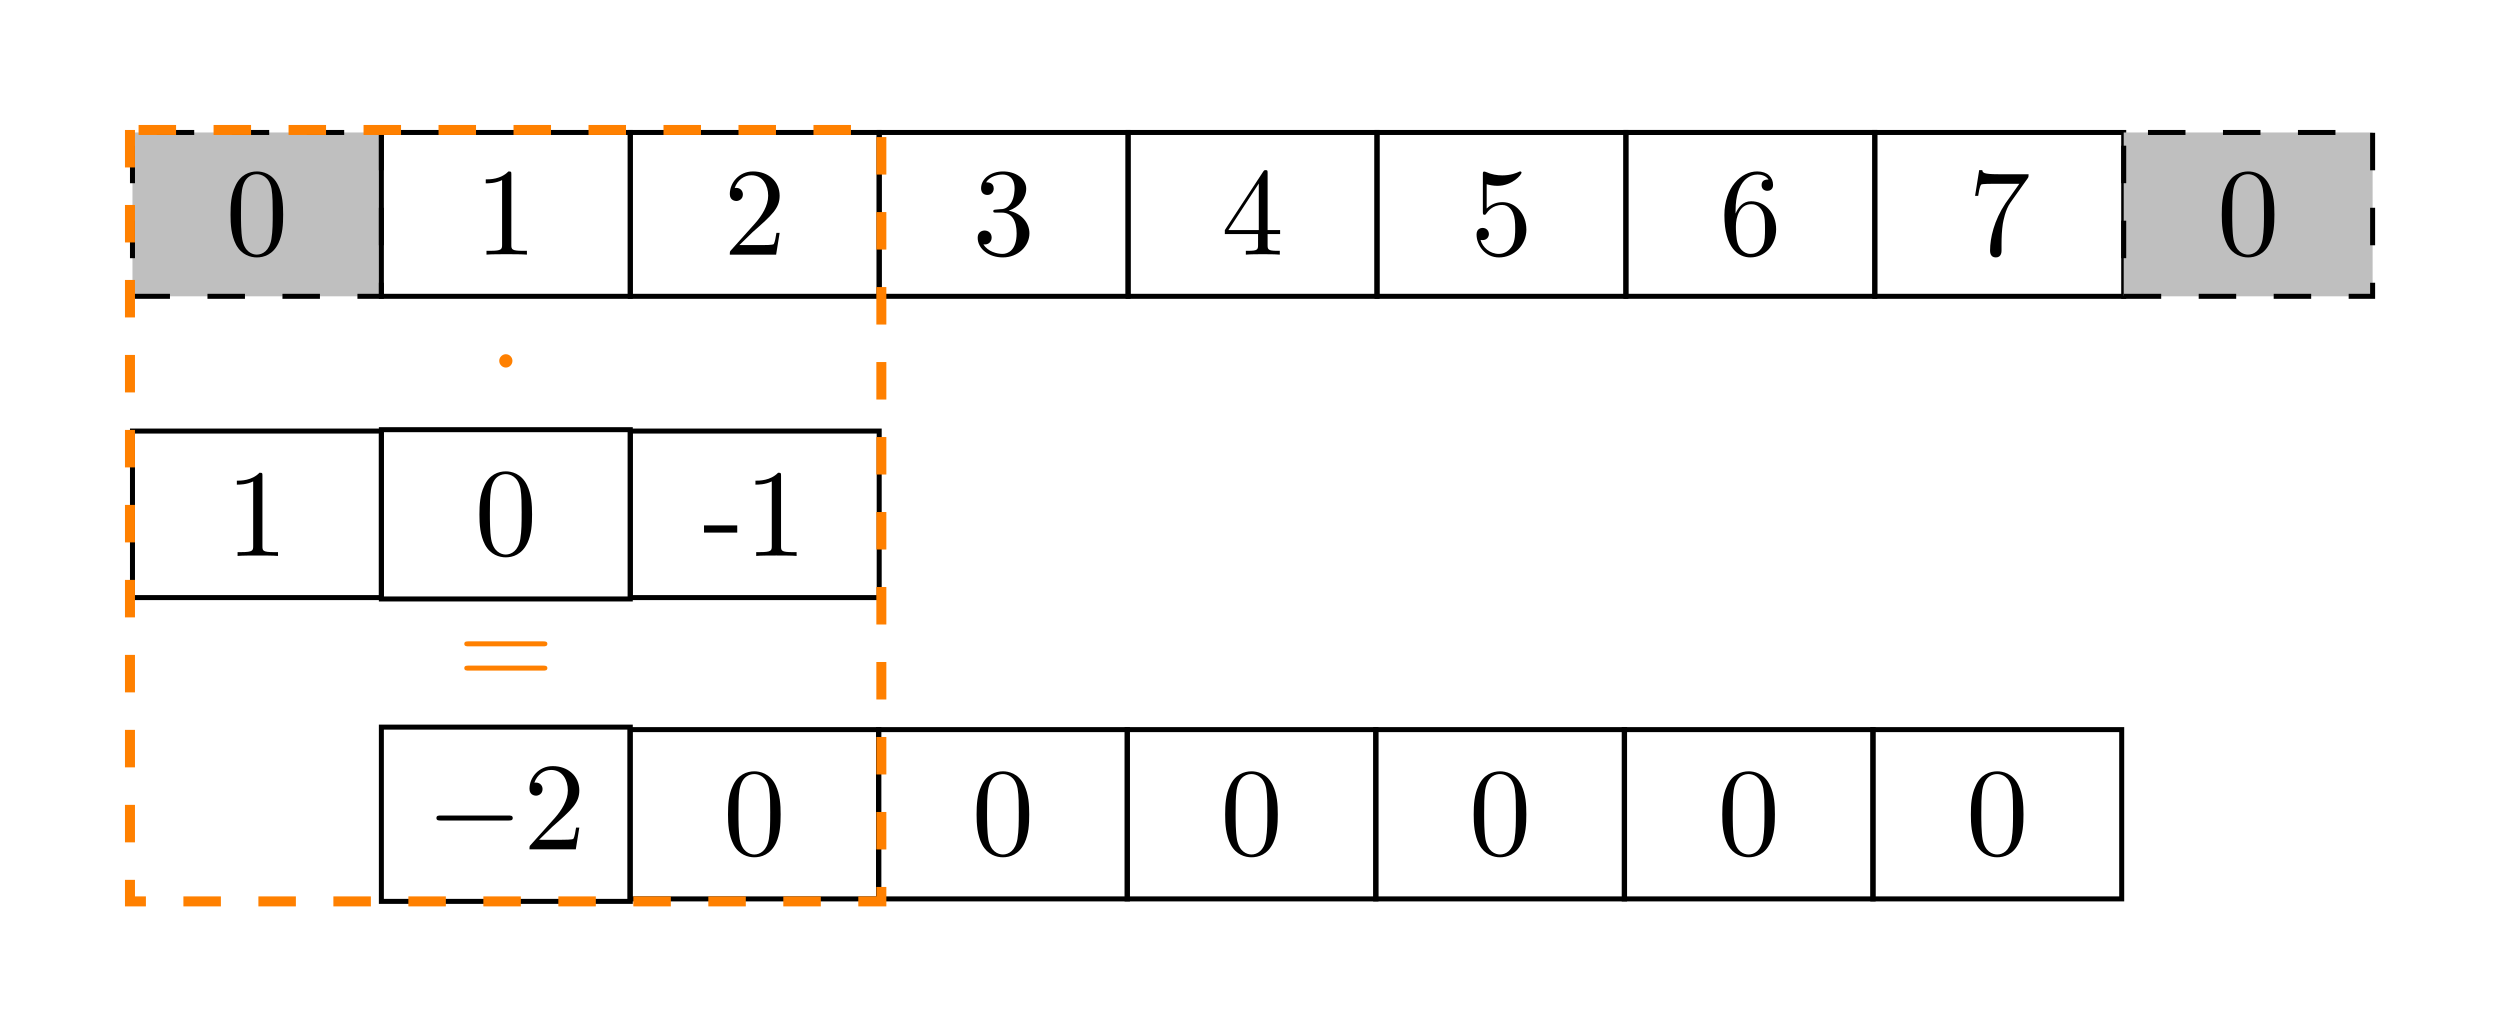
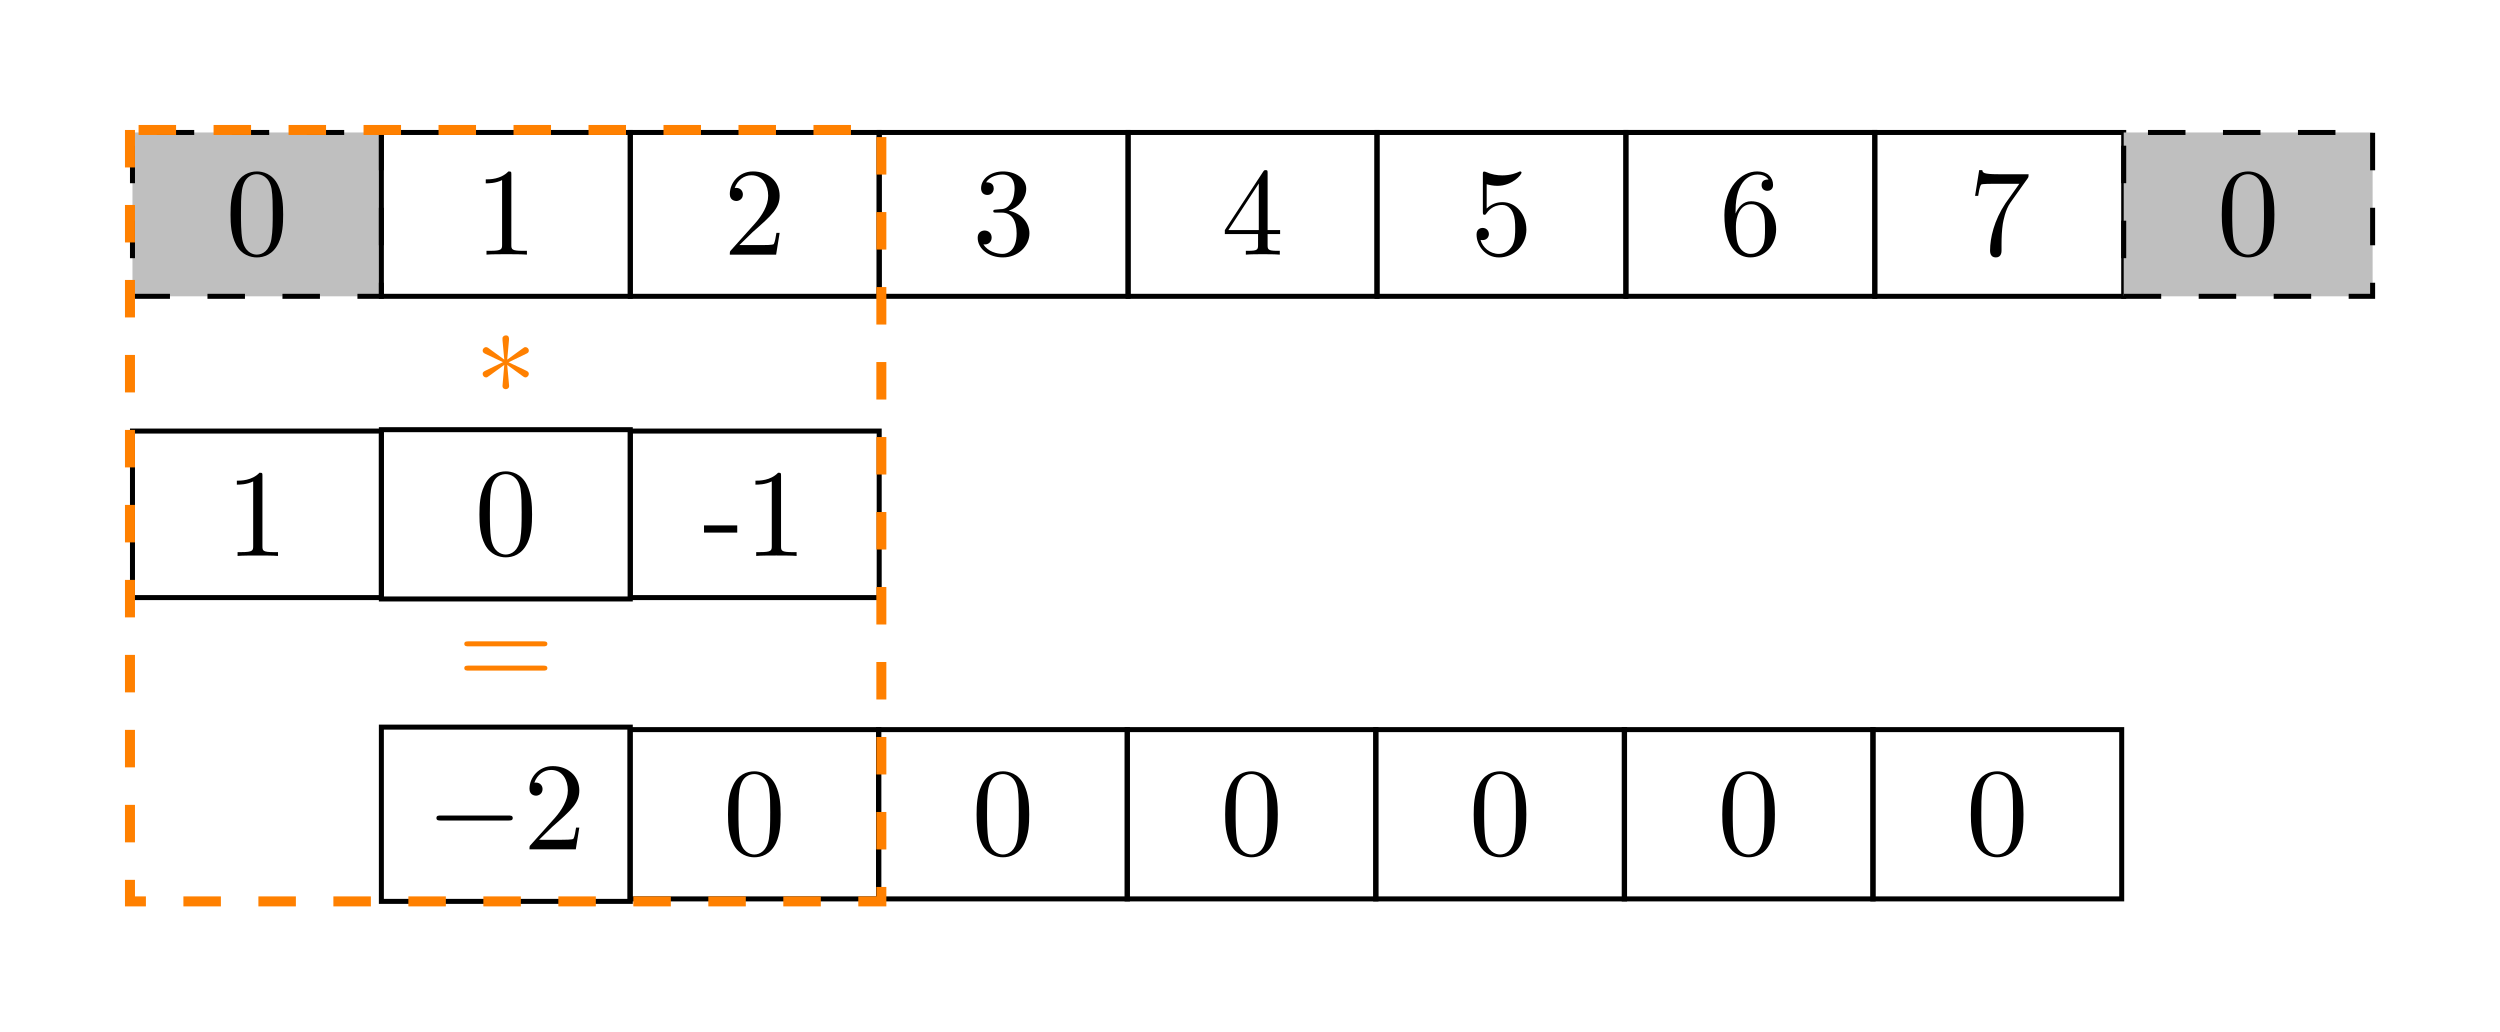
<svg xmlns="http://www.w3.org/2000/svg" version="1.1" id="svg1" width="265.733" height="109.627" viewBox="0 0 265.733 109.627">
  <defs id="defs1" />
  <g id="g1">
    <path id="path1" d="M -9.921,-6.531 H 9.921 V 6.531 H -9.921 Z" style="fill:#bfbfbf;fill-opacity:1;fill-rule:nonzero;stroke:#000000;stroke-width:0.399;stroke-linecap:butt;stroke-linejoin:miter;stroke-miterlimit:10;stroke-dasharray:2.989, 2.989;stroke-dashoffset:0;stroke-opacity:1" transform="matrix(1.333333,0,0,-1.333333,27.30933,22.788)" />
    <path id="path2" d="m 4.582,-3.189 c 0,-0.797 -0.047,-1.594 -0.398,-2.332 -0.457,-0.961 -1.277,-1.113 -1.688,-1.113 -0.598,0 -1.336,0.258 -1.734,1.184 -0.328,0.691 -0.375,1.465 -0.375,2.262 0,0.75 0.047,1.641 0.445,2.402 0.434,0.809 1.16,1.008 1.652,1.008 0.539,0 1.289,-0.211 1.734,-1.16 C 4.535,-1.63 4.582,-2.404 4.582,-3.189 Z m -2.098,3.187 c -0.387,0 -0.984,-0.246 -1.16,-1.207 -0.105,-0.598 -0.105,-1.512 -0.105,-2.098 0,-0.645 0,-1.301 0.082,-1.84 0.188,-1.184 0.926,-1.266 1.184,-1.266 0.328,0 0.984,0.176 1.172,1.16 0.094,0.562 0.094,1.312 0.094,1.945 0,0.75 0,1.418 -0.105,2.062 -0.152,0.937 -0.715,1.242 -1.16,1.242 z m 0,0" style="fill:#000000;fill-opacity:1;fill-rule:nonzero;stroke:none" aria-label="0" transform="matrix(1.333333,0,0,1.333333,23.988,27.068)" />
    <path id="path3" d="M 9.921,-6.531 H 29.764 V 6.531 H 9.921 Z" style="fill:none;stroke:#000000;stroke-width:0.399;stroke-linecap:butt;stroke-linejoin:miter;stroke-miterlimit:10;stroke-dasharray:none;stroke-opacity:1" transform="matrix(1.333333,0,0,-1.333333,27.30933,22.788)" />
    <path id="path4" d="m 2.93,-6.376 c 0,-0.234 0,-0.258 -0.234,-0.258 -0.609,0.633 -1.488,0.633 -1.805,0.633 v 0.316 c 0.199,0 0.785,0 1.301,-0.258 v 5.156 c 0,0.352 -0.035,0.48 -0.926,0.48 H 0.949 v 0.305 C 1.301,-0.036 2.156,-0.036 2.555,-0.036 c 0.398,0 1.266,0 1.617,0.035 v -0.305 H 3.855 c -0.902,0 -0.926,-0.117 -0.926,-0.48 z m 0,0" style="fill:#000000;fill-opacity:1;fill-rule:nonzero;stroke:none" aria-label="1" transform="matrix(1.333333,0,0,1.333333,50.44533,27.068)" />
    <path id="path5" d="M 29.764,-6.531 H 49.607 V 6.531 H 29.764 Z" style="fill:none;stroke:#000000;stroke-width:0.399;stroke-linecap:butt;stroke-linejoin:miter;stroke-miterlimit:10;stroke-dasharray:none;stroke-opacity:1" transform="matrix(1.333333,0,0,-1.333333,27.30933,22.788)" />
    <path id="path6" d="M 1.265,-0.763 2.32,-1.794 c 1.559,-1.371 2.156,-1.91 2.156,-2.906 0,-1.137 -0.902,-1.934 -2.121,-1.934 -1.125,0 -1.852,0.914 -1.852,1.805 0,0.551 0.492,0.551 0.527,0.551 0.164,0 0.516,-0.117 0.516,-0.527 0,-0.258 -0.188,-0.516 -0.527,-0.516 -0.082,0 -0.105,0 -0.129,0.012 C 1.113,-5.954 1.652,-6.329 2.226,-6.329 c 0.914,0 1.336,0.809 1.336,1.629 0,0.797 -0.492,1.582 -1.043,2.203 L 0.609,-0.364 C 0.504,-0.259 0.504,-0.236 0.504,-0.001 H 4.195 l 0.281,-1.734 H 4.219 c -0.047,0.305 -0.117,0.738 -0.211,0.891 -0.07,0.082 -0.727,0.082 -0.949,0.082 z m 0,0" style="fill:#000000;fill-opacity:1;fill-rule:nonzero;stroke:none" aria-label="2" transform="matrix(1.333333,0,0,1.333333,76.90267,27.068)" />
    <path id="path7" d="M 49.607,-6.531 H 69.449 V 6.531 H 49.607 Z" style="fill:none;stroke:#000000;stroke-width:0.399;stroke-linecap:butt;stroke-linejoin:miter;stroke-miterlimit:10;stroke-dasharray:none;stroke-opacity:1" transform="matrix(1.333333,0,0,-1.333333,27.30933,22.788)" />
    <path id="path8" d="m 2.895,-3.505 c 0.809,-0.27 1.395,-0.973 1.395,-1.758 0,-0.82 -0.879,-1.371 -1.84,-1.371 -1.008,0 -1.758,0.598 -1.758,1.348 0,0.34 0.211,0.527 0.504,0.527 0.305,0 0.504,-0.223 0.504,-0.516 0,-0.492 -0.469,-0.492 -0.609,-0.492 0.305,-0.492 0.961,-0.621 1.324,-0.621 0.41,0 0.949,0.223 0.949,1.113 0,0.129 -0.012,0.703 -0.27,1.137 -0.305,0.48 -0.645,0.516 -0.891,0.516 -0.082,0.012 -0.316,0.035 -0.387,0.035 -0.082,0.012 -0.152,0.023 -0.152,0.117 0,0.117 0.07,0.117 0.234,0.117 h 0.445 c 0.809,0 1.184,0.668 1.184,1.652 0,1.348 -0.691,1.641 -1.125,1.641 -0.434,0 -1.172,-0.176 -1.523,-0.762 0.352,0.059 0.656,-0.164 0.656,-0.539 0,-0.363 -0.27,-0.562 -0.562,-0.562 -0.234,0 -0.551,0.141 -0.551,0.574 0,0.914 0.926,1.57 2.004,1.57 1.219,0 2.121,-0.914 2.121,-1.922 0,-0.82 -0.621,-1.594 -1.652,-1.805 z m 0,0" style="fill:#000000;fill-opacity:1;fill-rule:nonzero;stroke:none" aria-label="3" transform="matrix(1.333333,0,0,1.333333,103.3587,27.068)" />
    <path id="path9" d="M 69.449,-6.531 H 89.292 V 6.531 H 69.449 Z" style="fill:none;stroke:#000000;stroke-width:0.399;stroke-linecap:butt;stroke-linejoin:miter;stroke-miterlimit:10;stroke-dasharray:none;stroke-opacity:1" transform="matrix(1.333333,0,0,-1.333333,27.30933,22.788)" />
    <path id="path10" d="m 2.93,-1.642 v 0.867 c 0,0.352 -0.023,0.469 -0.762,0.469 H 1.957 v 0.305 c 0.41,-0.035 0.938,-0.035 1.348,-0.035 0.422,0 0.949,0 1.359,0.035 v -0.305 H 4.453 c -0.738,0 -0.762,-0.117 -0.762,-0.469 V -1.642 H 4.688 V -1.958 H 3.692 v -4.523 c 0,-0.199 0,-0.258 -0.152,-0.258 -0.094,0 -0.117,0 -0.199,0.117 l -3.059,4.664 v 0.316 z m 0.059,-0.316 H 0.563 L 2.989,-5.673 Z m 0,0" style="fill:#000000;fill-opacity:1;fill-rule:nonzero;stroke:none" aria-label="4" transform="matrix(1.333333,0,0,1.333333,129.816,27.068)" />
    <path id="path11" d="m 89.292,-6.531 h 19.843 V 6.531 H 89.292 Z" style="fill:none;stroke:#000000;stroke-width:0.399;stroke-linecap:butt;stroke-linejoin:miter;stroke-miterlimit:10;stroke-dasharray:none;stroke-opacity:1" transform="matrix(1.333333,0,0,-1.333333,27.30933,22.788)" />
    <path id="path12" d="m 4.477,-2.005 c 0,-1.184 -0.82,-2.18 -1.898,-2.18 -0.48,0 -0.902,0.164 -1.266,0.504 v -1.934 c 0.199,0.059 0.527,0.129 0.844,0.129 1.23,0 1.934,-0.914 1.934,-1.043 0,-0.059 -0.035,-0.105 -0.105,-0.105 -0.012,0 -0.035,0 -0.082,0.023 -0.199,0.094 -0.68,0.293 -1.348,0.293 -0.398,0 -0.855,-0.07 -1.324,-0.281 -0.082,-0.023 -0.105,-0.023 -0.129,-0.023 -0.094,0 -0.094,0.082 -0.094,0.234 v 2.953 c 0,0.176 0,0.258 0.141,0.258 0.07,0 0.082,-0.035 0.129,-0.094 0.105,-0.152 0.48,-0.691 1.277,-0.691 0.527,0 0.773,0.457 0.855,0.633 0.152,0.375 0.176,0.762 0.176,1.254 0,0.352 0,0.949 -0.234,1.371 -0.246,0.387 -0.609,0.645 -1.066,0.645 -0.727,0 -1.301,-0.527 -1.465,-1.113 0.023,0.012 0.059,0.012 0.164,0.012 0.328,0 0.504,-0.246 0.504,-0.48 0,-0.246 -0.176,-0.492 -0.504,-0.492 -0.141,0 -0.48,0.07 -0.48,0.527 0,0.855 0.68,1.828 1.793,1.828 1.16,0 2.18,-0.961 2.18,-2.227 z m 0,0" style="fill:#000000;fill-opacity:1;fill-rule:nonzero;stroke:none" aria-label="5" transform="matrix(1.333333,0,0,1.333333,156.2733,27.068)" />
    <path id="path13" d="M 109.135,-6.531 H 128.977 V 6.531 h -19.843 z" style="fill:none;stroke:#000000;stroke-width:0.399;stroke-linecap:butt;stroke-linejoin:miter;stroke-miterlimit:10;stroke-dasharray:none;stroke-opacity:1" transform="matrix(1.333333,0,0,-1.333333,27.30933,22.788)" />
    <path id="path14" d="m 1.313,-3.271 v -0.234 c 0,-2.52 1.242,-2.883 1.746,-2.883 0.234,0 0.656,0.059 0.879,0.398 -0.152,0 -0.551,0 -0.551,0.445 0,0.316 0.234,0.457 0.457,0.457 0.164,0 0.457,-0.082 0.457,-0.469 0,-0.598 -0.434,-1.078 -1.266,-1.078 -1.277,0 -2.613,1.289 -2.613,3.48 0,2.66 1.148,3.375 2.074,3.375 1.113,0 2.051,-0.938 2.051,-2.25 0,-1.266 -0.879,-2.227 -1.992,-2.227 -0.668,0 -1.043,0.504 -1.242,0.984 z m 1.184,3.211 c -0.621,0 -0.926,-0.598 -0.984,-0.75 C 1.337,-1.279 1.337,-2.075 1.337,-2.251 c 0,-0.773 0.316,-1.77 1.219,-1.77 0.152,0 0.609,0 0.926,0.609 0.176,0.375 0.176,0.879 0.176,1.371 0,0.48 0,0.973 -0.164,1.336 -0.305,0.598 -0.762,0.645 -0.996,0.645 z m 0,0" style="fill:#000000;fill-opacity:1;fill-rule:nonzero;stroke:none" aria-label="6" transform="matrix(1.333333,0,0,1.333333,182.7293,27.068)" />
    <path id="path15" d="m 128.977,-6.531 h 19.843 V 6.531 H 128.977 Z" style="fill:none;stroke:#000000;stroke-width:0.399;stroke-linecap:butt;stroke-linejoin:miter;stroke-miterlimit:10;stroke-dasharray:none;stroke-opacity:1" transform="matrix(1.333333,0,0,-1.333333,27.30933,22.788)" />
    <path id="path16" d="M 4.747,-6.072 C 4.829,-6.189 4.829,-6.212 4.829,-6.411 H 2.415 c -1.219,0 -1.242,-0.129 -1.277,-0.328 H 0.891 l -0.328,2.051 h 0.246 c 0.023,-0.152 0.117,-0.785 0.246,-0.902 0.07,-0.059 0.844,-0.059 0.973,-0.059 h 2.062 C 3.985,-5.486 3.2,-4.407 2.977,-4.079 c -0.891,1.348 -1.219,2.73 -1.219,3.75 0,0.094 0,0.551 0.457,0.551 0.457,0 0.457,-0.457 0.457,-0.551 v -0.504 c 0,-0.551 0.023,-1.102 0.105,-1.641 0.047,-0.223 0.176,-1.078 0.621,-1.699 z m 0,0" style="fill:#000000;fill-opacity:1;fill-rule:nonzero;stroke:none" aria-label="7" transform="matrix(1.333333,0,0,1.333333,209.1867,27.068)" />
    <path id="path17" d="m 148.82,-6.531 h 19.843 V 6.531 h -19.843 z" style="fill:#bfbfbf;fill-opacity:1;fill-rule:nonzero;stroke:#000000;stroke-width:0.399;stroke-linecap:butt;stroke-linejoin:miter;stroke-miterlimit:10;stroke-dasharray:2.989, 2.989;stroke-dashoffset:0;stroke-opacity:1" transform="matrix(1.333333,0,0,-1.333333,27.30933,22.788)" />
    <path id="path18" d="m 4.582,-3.189 c 0,-0.797 -0.047,-1.594 -0.398,-2.332 -0.457,-0.961 -1.277,-1.113 -1.688,-1.113 -0.598,0 -1.336,0.258 -1.734,1.184 -0.328,0.691 -0.375,1.465 -0.375,2.262 0,0.75 0.047,1.641 0.445,2.402 0.434,0.809 1.16,1.008 1.652,1.008 0.539,0 1.289,-0.211 1.734,-1.16 C 4.536,-1.63 4.582,-2.404 4.582,-3.189 Z m -2.098,3.187 c -0.387,0 -0.984,-0.246 -1.16,-1.207 -0.105,-0.598 -0.105,-1.512 -0.105,-2.098 0,-0.645 0,-1.301 0.082,-1.84 0.188,-1.184 0.926,-1.266 1.184,-1.266 0.328,0 0.984,0.176 1.172,1.16 0.094,0.562 0.094,1.312 0.094,1.945 0,0.75 0,1.418 -0.105,2.062 -0.152,0.937 -0.715,1.242 -1.16,1.242 z m 0,0" style="fill:#000000;fill-opacity:1;fill-rule:nonzero;stroke:none" aria-label="0" transform="matrix(1.333333,0,0,1.333333,235.644,27.068)" />
    <path id="path19" d="M -9.921,-30.549 H 9.921 v 13.276 H -9.921 Z" style="fill:none;stroke:#000000;stroke-width:0.399;stroke-linecap:butt;stroke-linejoin:miter;stroke-miterlimit:10;stroke-dasharray:none;stroke-opacity:1" transform="matrix(1.333333,0,0,-1.333333,27.30933,22.788)" />
    <path id="path20" d="M 4.172,0.001 V -0.303 H 3.856 c -0.902,0 -0.926,-0.117 -0.926,-0.48 V -6.374 c 0,-0.234 0,-0.258 -0.234,-0.258 -0.609,0.633 -1.488,0.633 -1.805,0.633 v 0.316 c 0.199,0 0.785,0 1.301,-0.258 v 5.156 c 0,0.352 -0.035,0.48 -0.926,0.48 H 0.949 V 0.001 C 1.301,-0.034 2.156,-0.034 2.555,-0.034 c 0.398,0 1.266,0 1.617,0.035 z m 0,0" style="fill:#000000;fill-opacity:1;fill-rule:nonzero;stroke:none" aria-label="1" transform="matrix(1.333333,0,0,1.333333,23.988,59.092)" />
    <path id="path21" d="m 9.921,-30.658 h 19.843 v 13.495 H 9.921 Z" style="fill:none;stroke:#000000;stroke-width:0.399;stroke-linecap:butt;stroke-linejoin:miter;stroke-miterlimit:10;stroke-dasharray:none;stroke-opacity:1" transform="matrix(1.333333,0,0,-1.333333,27.30933,22.788)" />
    <path id="path22" d="m 4.582,-3.189 c 0,-0.797 -0.047,-1.594 -0.398,-2.332 -0.457,-0.961 -1.277,-1.113 -1.688,-1.113 -0.598,0 -1.336,0.258 -1.734,1.184 -0.328,0.691 -0.375,1.465 -0.375,2.262 0,0.75 0.047,1.641 0.445,2.402 0.434,0.809 1.16,1.008 1.652,1.008 0.539,0 1.289,-0.211 1.734,-1.16 C 4.535,-1.63 4.582,-2.403 4.582,-3.189 Z M 3.75,-3.306 c 0,0.75 0,1.418 -0.105,2.062 -0.152,0.937 -0.715,1.242 -1.16,1.242 -0.387,0 -0.984,-0.246 -1.16,-1.207 -0.105,-0.598 -0.105,-1.512 -0.105,-2.098 0,-0.645 0,-1.301 0.082,-1.84 0.188,-1.184 0.926,-1.266 1.184,-1.266 0.328,0 0.984,0.176 1.172,1.16 0.094,0.562 0.094,1.312 0.094,1.945 z m 0,0" style="fill:#000000;fill-opacity:1;fill-rule:nonzero;stroke:none" aria-label="0" transform="matrix(1.333333,0,0,1.333333,50.44533,58.94667)" />
    <path id="path23" d="m 29.764,-30.549 h 19.843 v 13.276 H 29.764 Z" style="fill:none;stroke:#000000;stroke-width:0.399;stroke-linecap:butt;stroke-linejoin:miter;stroke-miterlimit:10;stroke-dasharray:none;stroke-opacity:1" transform="matrix(1.333333,0,0,-1.333333,27.30933,22.788)" />
    <path id="path24" d="M 2.754,-1.862 V -2.436 H 0.106 v 0.574 z m 4.734,1.863 V -0.303 H 7.172 c -0.902,0 -0.926,-0.117 -0.926,-0.48 V -6.374 c 0,-0.234 0,-0.258 -0.234,-0.258 -0.609,0.633 -1.488,0.633 -1.805,0.633 v 0.316 c 0.199,0 0.785,0 1.301,-0.258 v 5.156 c 0,0.352 -0.035,0.48 -0.926,0.48 H 4.266 v 0.305 c 0.352,-0.035 1.207,-0.035 1.605,-0.035 0.398,0 1.266,0 1.617,0.035 z m 0,0" style="fill:#000000;fill-opacity:1;fill-rule:nonzero;stroke:none" aria-label="-1" transform="matrix(1.333333,0,0,1.333333,74.69067,59.092)" />
    <path id="path25" d="m 9.921,-54.767 h 19.843 v 13.892 H 9.921 Z" style="fill:none;stroke:#000000;stroke-width:0.399;stroke-linecap:butt;stroke-linejoin:miter;stroke-miterlimit:10;stroke-dasharray:none;stroke-opacity:1" transform="matrix(1.333333,0,0,-1.333333,27.30933,22.788)" />
    <g id="g25" aria-label="−2" transform="matrix(1.333333,0,0,1.333333,45.28,90.276)">
      <path id="path26" d="m 6.563,-2.296 c 0.176,0 0.352,0 0.352,-0.199 0,-0.199 -0.176,-0.199 -0.352,-0.199 h -5.391 c -0.164,0 -0.34,0 -0.34,0.199 0,0.199 0.176,0.199 0.34,0.199 z m 0,0" style="fill:#000000;fill-opacity:1;fill-rule:nonzero;stroke:none" />
      <path id="path27" d="M 9.013,-0.761 10.067,-1.792 c 1.559,-1.371 2.156,-1.91 2.156,-2.906 0,-1.137 -0.902,-1.934 -2.121,-1.934 -1.125,0 -1.852,0.914 -1.852,1.805 0,0.551 0.492,0.551 0.527,0.551 0.164,0 0.516,-0.117 0.516,-0.527 0,-0.258 -0.188,-0.516 -0.527,-0.516 -0.082,0 -0.105,0 -0.129,0.012 0.223,-0.645 0.762,-1.02 1.336,-1.02 0.914,0 1.336,0.809 1.336,1.629 0,0.797 -0.492,1.582 -1.043,2.203 L 8.356,-0.362 C 8.251,-0.257 8.251,-0.233 8.251,0.001 h 3.691 l 0.281,-1.734 h -0.258 c -0.047,0.305 -0.117,0.738 -0.211,0.891 -0.07,0.082 -0.727,0.082 -0.949,0.082 z m 0,0" style="fill:#000000;fill-opacity:1;fill-rule:nonzero;stroke:none" />
    </g>
    <path id="path28" d="M 29.737,-54.569 H 49.58 v 13.495 H 29.737 Z" style="fill:none;stroke:#000000;stroke-width:0.399;stroke-linecap:butt;stroke-linejoin:miter;stroke-miterlimit:10;stroke-dasharray:none;stroke-opacity:1" transform="matrix(1.333333,0,0,-1.333333,27.30933,22.788)" />
    <path id="path29" d="m 4.582,-3.186 c 0,-0.797 -0.047,-1.594 -0.398,-2.332 -0.457,-0.961 -1.277,-1.113 -1.688,-1.113 -0.598,0 -1.336,0.258 -1.734,1.184 -0.328,0.691 -0.375,1.465 -0.375,2.262 0,0.75 0.047,1.641 0.445,2.402 C 1.266,0.025 1.993,0.224 2.485,0.224 c 0.539,0 1.289,-0.211 1.734,-1.16 C 4.536,-1.628 4.582,-2.401 4.582,-3.186 Z M 3.75,-3.304 c 0,0.75 0,1.418 -0.105,2.062 -0.152,0.938 -0.715,1.242 -1.16,1.242 -0.387,0 -0.984,-0.246 -1.16,-1.207 -0.105,-0.598 -0.105,-1.512 -0.105,-2.098 0,-0.645 0,-1.301 0.082,-1.84 0.188,-1.184 0.926,-1.266 1.184,-1.266 0.328,0 0.984,0.176 1.172,1.16 0.094,0.562 0.094,1.312 0.094,1.945 z m 0,0" style="fill:#000000;fill-opacity:1;fill-rule:nonzero;stroke:none" aria-label="0" transform="matrix(1.333333,0,0,1.333333,76.86667,90.82667)" />
    <path id="path30" d="m 49.553,-54.569 h 19.843 v 13.495 H 49.553 Z" style="fill:none;stroke:#000000;stroke-width:0.399;stroke-linecap:butt;stroke-linejoin:miter;stroke-miterlimit:10;stroke-dasharray:none;stroke-opacity:1" transform="matrix(1.333333,0,0,-1.333333,27.30933,22.788)" />
    <path id="path31" d="m 4.583,-3.186 c 0,-0.797 -0.047,-1.594 -0.398,-2.332 -0.457,-0.961 -1.277,-1.113 -1.688,-1.113 -0.598,0 -1.336,0.258 -1.734,1.184 -0.328,0.691 -0.375,1.465 -0.375,2.262 0,0.75 0.047,1.641 0.445,2.402 C 1.266,0.025 1.993,0.224 2.485,0.224 c 0.539,0 1.289,-0.211 1.734,-1.16 C 4.536,-1.628 4.583,-2.401 4.583,-3.186 Z M 3.751,-3.304 c 0,0.75 0,1.418 -0.105,2.062 -0.152,0.938 -0.715,1.242 -1.16,1.242 -0.387,0 -0.984,-0.246 -1.16,-1.207 -0.105,-0.598 -0.105,-1.512 -0.105,-2.098 0,-0.645 0,-1.301 0.082,-1.84 0.188,-1.184 0.926,-1.266 1.184,-1.266 0.328,0 0.984,0.176 1.172,1.16 0.094,0.562 0.094,1.312 0.094,1.945 z m 0,0" style="fill:#000000;fill-opacity:1;fill-rule:nonzero;stroke:none" aria-label="0" transform="matrix(1.333333,0,0,1.333333,103.288,90.82667)" />
    <path id="path32" d="m 69.369,-54.569 h 19.843 v 13.495 H 69.369 Z" style="fill:none;stroke:#000000;stroke-width:0.399;stroke-linecap:butt;stroke-linejoin:miter;stroke-miterlimit:10;stroke-dasharray:none;stroke-opacity:1" transform="matrix(1.333333,0,0,-1.333333,27.30933,22.788)" />
    <path id="path33" d="m 4.583,-3.186 c 0,-0.797 -0.047,-1.594 -0.398,-2.332 -0.457,-0.961 -1.277,-1.113 -1.688,-1.113 -0.598,0 -1.336,0.258 -1.734,1.184 -0.328,0.691 -0.375,1.465 -0.375,2.262 0,0.75 0.047,1.641 0.445,2.402 C 1.267,0.025 1.993,0.224 2.486,0.224 c 0.539,0 1.289,-0.211 1.734,-1.16 C 4.536,-1.628 4.583,-2.401 4.583,-3.186 Z M 3.751,-3.304 c 0,0.75 0,1.418 -0.105,2.062 -0.152,0.938 -0.715,1.242 -1.16,1.242 -0.387,0 -0.984,-0.246 -1.16,-1.207 -0.105,-0.598 -0.105,-1.512 -0.105,-2.098 0,-0.645 0,-1.301 0.082,-1.84 0.188,-1.184 0.926,-1.266 1.184,-1.266 0.328,0 0.984,0.176 1.172,1.16 0.094,0.562 0.094,1.312 0.094,1.945 z m 0,0" style="fill:#000000;fill-opacity:1;fill-rule:nonzero;stroke:none" aria-label="0" transform="matrix(1.333333,0,0,1.333333,129.7093,90.82667)" />
    <path id="path34" d="m 89.185,-54.569 h 19.843 v 13.495 H 89.185 Z" style="fill:none;stroke:#000000;stroke-width:0.399;stroke-linecap:butt;stroke-linejoin:miter;stroke-miterlimit:10;stroke-dasharray:none;stroke-opacity:1" transform="matrix(1.333333,0,0,-1.333333,27.30933,22.788)" />
    <path id="path35" d="m 4.581,-3.186 c 0,-0.797 -0.047,-1.594 -0.398,-2.332 -0.457,-0.961 -1.277,-1.113 -1.688,-1.113 -0.598,0 -1.336,0.258 -1.734,1.184 -0.328,0.691 -0.375,1.465 -0.375,2.262 0,0.75 0.047,1.641 0.445,2.402 C 1.264,0.025 1.991,0.224 2.483,0.224 c 0.539,0 1.289,-0.211 1.734,-1.16 C 4.534,-1.628 4.581,-2.401 4.581,-3.186 Z M 3.749,-3.304 c 0,0.75 0,1.418 -0.105,2.062 -0.152,0.938 -0.715,1.242 -1.16,1.242 -0.387,0 -0.984,-0.246 -1.16,-1.207 -0.105,-0.598 -0.105,-1.512 -0.105,-2.098 0,-0.645 0,-1.301 0.082,-1.84 0.188,-1.184 0.926,-1.266 1.184,-1.266 0.328,0 0.984,0.176 1.172,1.16 0.094,0.562 0.094,1.312 0.094,1.945 z m 0,0" style="fill:#000000;fill-opacity:1;fill-rule:nonzero;stroke:none" aria-label="0" transform="matrix(1.333333,0,0,1.333333,156.1307,90.82667)" />
    <path id="path36" d="m 109.001,-54.569 h 19.843 v 13.495 h -19.843 z" style="fill:none;stroke:#000000;stroke-width:0.399;stroke-linecap:butt;stroke-linejoin:miter;stroke-miterlimit:10;stroke-dasharray:none;stroke-opacity:1" transform="matrix(1.333333,0,0,-1.333333,27.30933,22.788)" />
    <path id="path37" d="m 4.581,-3.186 c 0,-0.797 -0.047,-1.594 -0.398,-2.332 -0.457,-0.961 -1.277,-1.113 -1.688,-1.113 -0.598,0 -1.336,0.258 -1.734,1.184 -0.328,0.691 -0.375,1.465 -0.375,2.262 0,0.75 0.047,1.641 0.445,2.402 C 1.265,0.025 1.991,0.224 2.483,0.224 c 0.539,0 1.289,-0.211 1.734,-1.16 C 4.534,-1.628 4.581,-2.401 4.581,-3.186 Z M 3.749,-3.304 c 0,0.75 0,1.418 -0.105,2.062 -0.152,0.938 -0.715,1.242 -1.16,1.242 -0.387,0 -0.984,-0.246 -1.16,-1.207 -0.105,-0.598 -0.105,-1.512 -0.105,-2.098 0,-0.645 0,-1.301 0.082,-1.84 0.188,-1.184 0.926,-1.266 1.184,-1.266 0.328,0 0.984,0.176 1.172,1.16 0.094,0.562 0.094,1.312 0.094,1.945 z m 0,0" style="fill:#000000;fill-opacity:1;fill-rule:nonzero;stroke:none" aria-label="0" transform="matrix(1.333333,0,0,1.333333,182.552,90.82667)" />
    <path id="path38" d="m 128.817,-54.569 h 19.843 v 13.495 h -19.843 z" style="fill:none;stroke:#000000;stroke-width:0.399;stroke-linecap:butt;stroke-linejoin:miter;stroke-miterlimit:10;stroke-dasharray:none;stroke-opacity:1" transform="matrix(1.333333,0,0,-1.333333,27.30933,22.788)" />
    <path id="path39" d="m 4.582,-3.186 c 0,-0.797 -0.047,-1.594 -0.398,-2.332 -0.457,-0.961 -1.277,-1.113 -1.688,-1.113 -0.598,0 -1.336,0.258 -1.734,1.184 -0.328,0.691 -0.375,1.465 -0.375,2.262 0,0.75 0.047,1.641 0.445,2.402 C 1.265,0.025 1.992,0.224 2.484,0.224 c 0.539,0 1.289,-0.211 1.734,-1.16 C 4.535,-1.628 4.582,-2.401 4.582,-3.186 Z M 3.749,-3.304 c 0,0.75 0,1.418 -0.105,2.062 -0.152,0.938 -0.715,1.242 -1.16,1.242 -0.387,0 -0.984,-0.246 -1.16,-1.207 -0.105,-0.598 -0.105,-1.512 -0.105,-2.098 0,-0.645 0,-1.301 0.082,-1.84 0.188,-1.184 0.926,-1.266 1.184,-1.266 0.328,0 0.984,0.176 1.172,1.16 0.094,0.562 0.094,1.312 0.094,1.945 z m 0,0" style="fill:#000000;fill-opacity:1;fill-rule:nonzero;stroke:none" aria-label="0" transform="matrix(1.333333,0,0,1.333333,208.9733,90.82667)" />
    <path id="path40" d="M -10.121,6.73 V -54.768 H 49.779 V 6.73 Z" style="fill:none;stroke:#ff8000;stroke-width:0.797;stroke-linecap:butt;stroke-linejoin:miter;stroke-miterlimit:10;stroke-dasharray:2.989, 2.989;stroke-dashoffset:0;stroke-opacity:1" transform="matrix(1.333333,0,0,-1.333333,27.30933,22.788)" />
-     <path id="path41" d="m 1.911,-2.496 c 0,-0.281 -0.234,-0.527 -0.527,-0.527 -0.281,0 -0.527,0.246 -0.527,0.527 0,0.293 0.246,0.539 0.527,0.539 0.293,0 0.527,-0.246 0.527,-0.539 z m 0,0" style="fill:#ff8000;fill-opacity:1;fill-rule:nonzero;stroke:none" aria-label="·" transform="matrix(1.333333,0,0,1.333333,51.92133,41.68)" />
+     <path id="path41" d="m 2.742,-4.253 c 0.012,-0.141 0.012,-0.375 -0.246,-0.375 -0.164,0 -0.293,0.129 -0.27,0.258 v 0.129 l 0.141,1.547 -1.266,-0.926 c -0.094,-0.059 -0.117,-0.07 -0.188,-0.07 -0.141,0 -0.27,0.141 -0.27,0.27 0,0.164 0.105,0.199 0.199,0.258 l 1.418,0.668 -1.371,0.668 c -0.164,0.082 -0.246,0.129 -0.246,0.27 0,0.152 0.129,0.281 0.27,0.281 0.07,0 0.094,0 0.34,-0.188 l 1.113,-0.809 -0.141,1.676 c 0,0.211 0.176,0.258 0.258,0.258 0.117,0 0.27,-0.07 0.27,-0.258 L 2.602,-2.272 3.879,-1.346 c 0.082,0.047 0.105,0.07 0.176,0.07 0.141,0 0.27,-0.141 0.27,-0.281 0,-0.141 -0.094,-0.199 -0.211,-0.258 -0.598,-0.293 -0.621,-0.293 -1.406,-0.668 l 1.383,-0.668 c 0.152,-0.07 0.234,-0.117 0.234,-0.27 0,-0.141 -0.129,-0.27 -0.27,-0.27 -0.07,0 -0.094,0 -0.34,0.188 l -1.113,0.809 z m 0,0" style="fill:#ff8000;fill-opacity:1;fill-rule:nonzero;stroke:none" aria-label="∗" transform="matrix(1.333333,0,0,1.333333,50.44533,41.81867)" />
    <path id="path42" d="m 6.845,-3.258 c 0.152,0 0.34,0 0.34,-0.199 0,-0.199 -0.188,-0.199 -0.328,-0.199 H 0.892 c -0.141,0 -0.328,0 -0.328,0.199 0,0.199 0.188,0.199 0.34,0.199 z m 0.012,1.934 c 0.141,0 0.328,0 0.328,-0.199 0,-0.199 -0.188,-0.199 -0.34,-0.199 H 0.904 c -0.152,0 -0.34,0 -0.34,0.199 0,0.199 0.188,0.199 0.328,0.199 z m 0,0" style="fill:#ff8000;fill-opacity:1;fill-rule:nonzero;stroke:none" aria-label="=" transform="matrix(1.333333,0,0,1.333333,48.6,73.04667)" />
  </g>
</svg>
